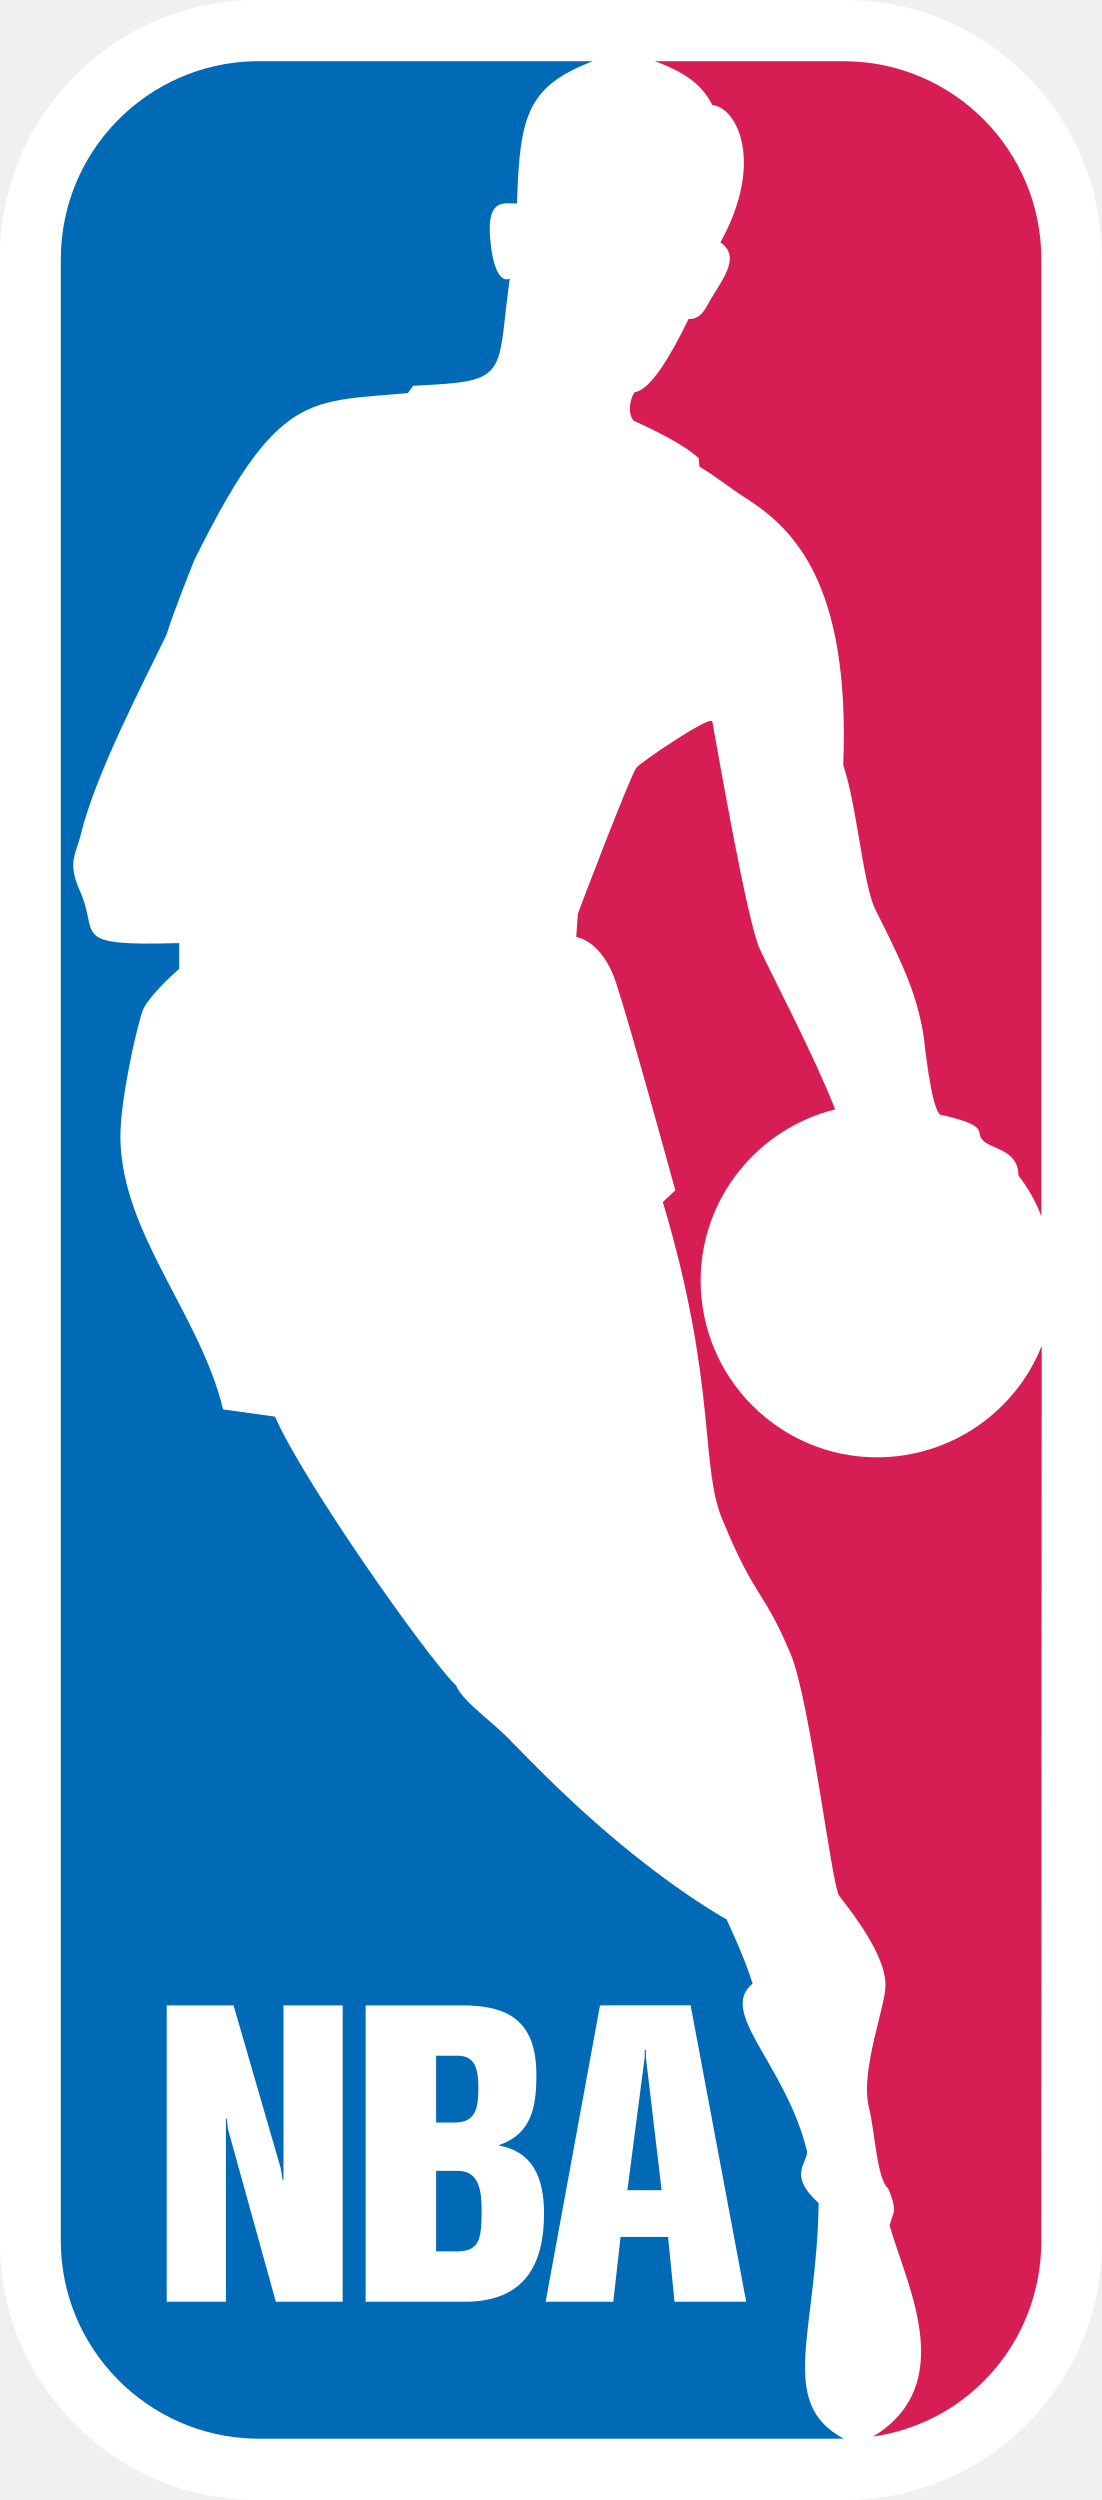
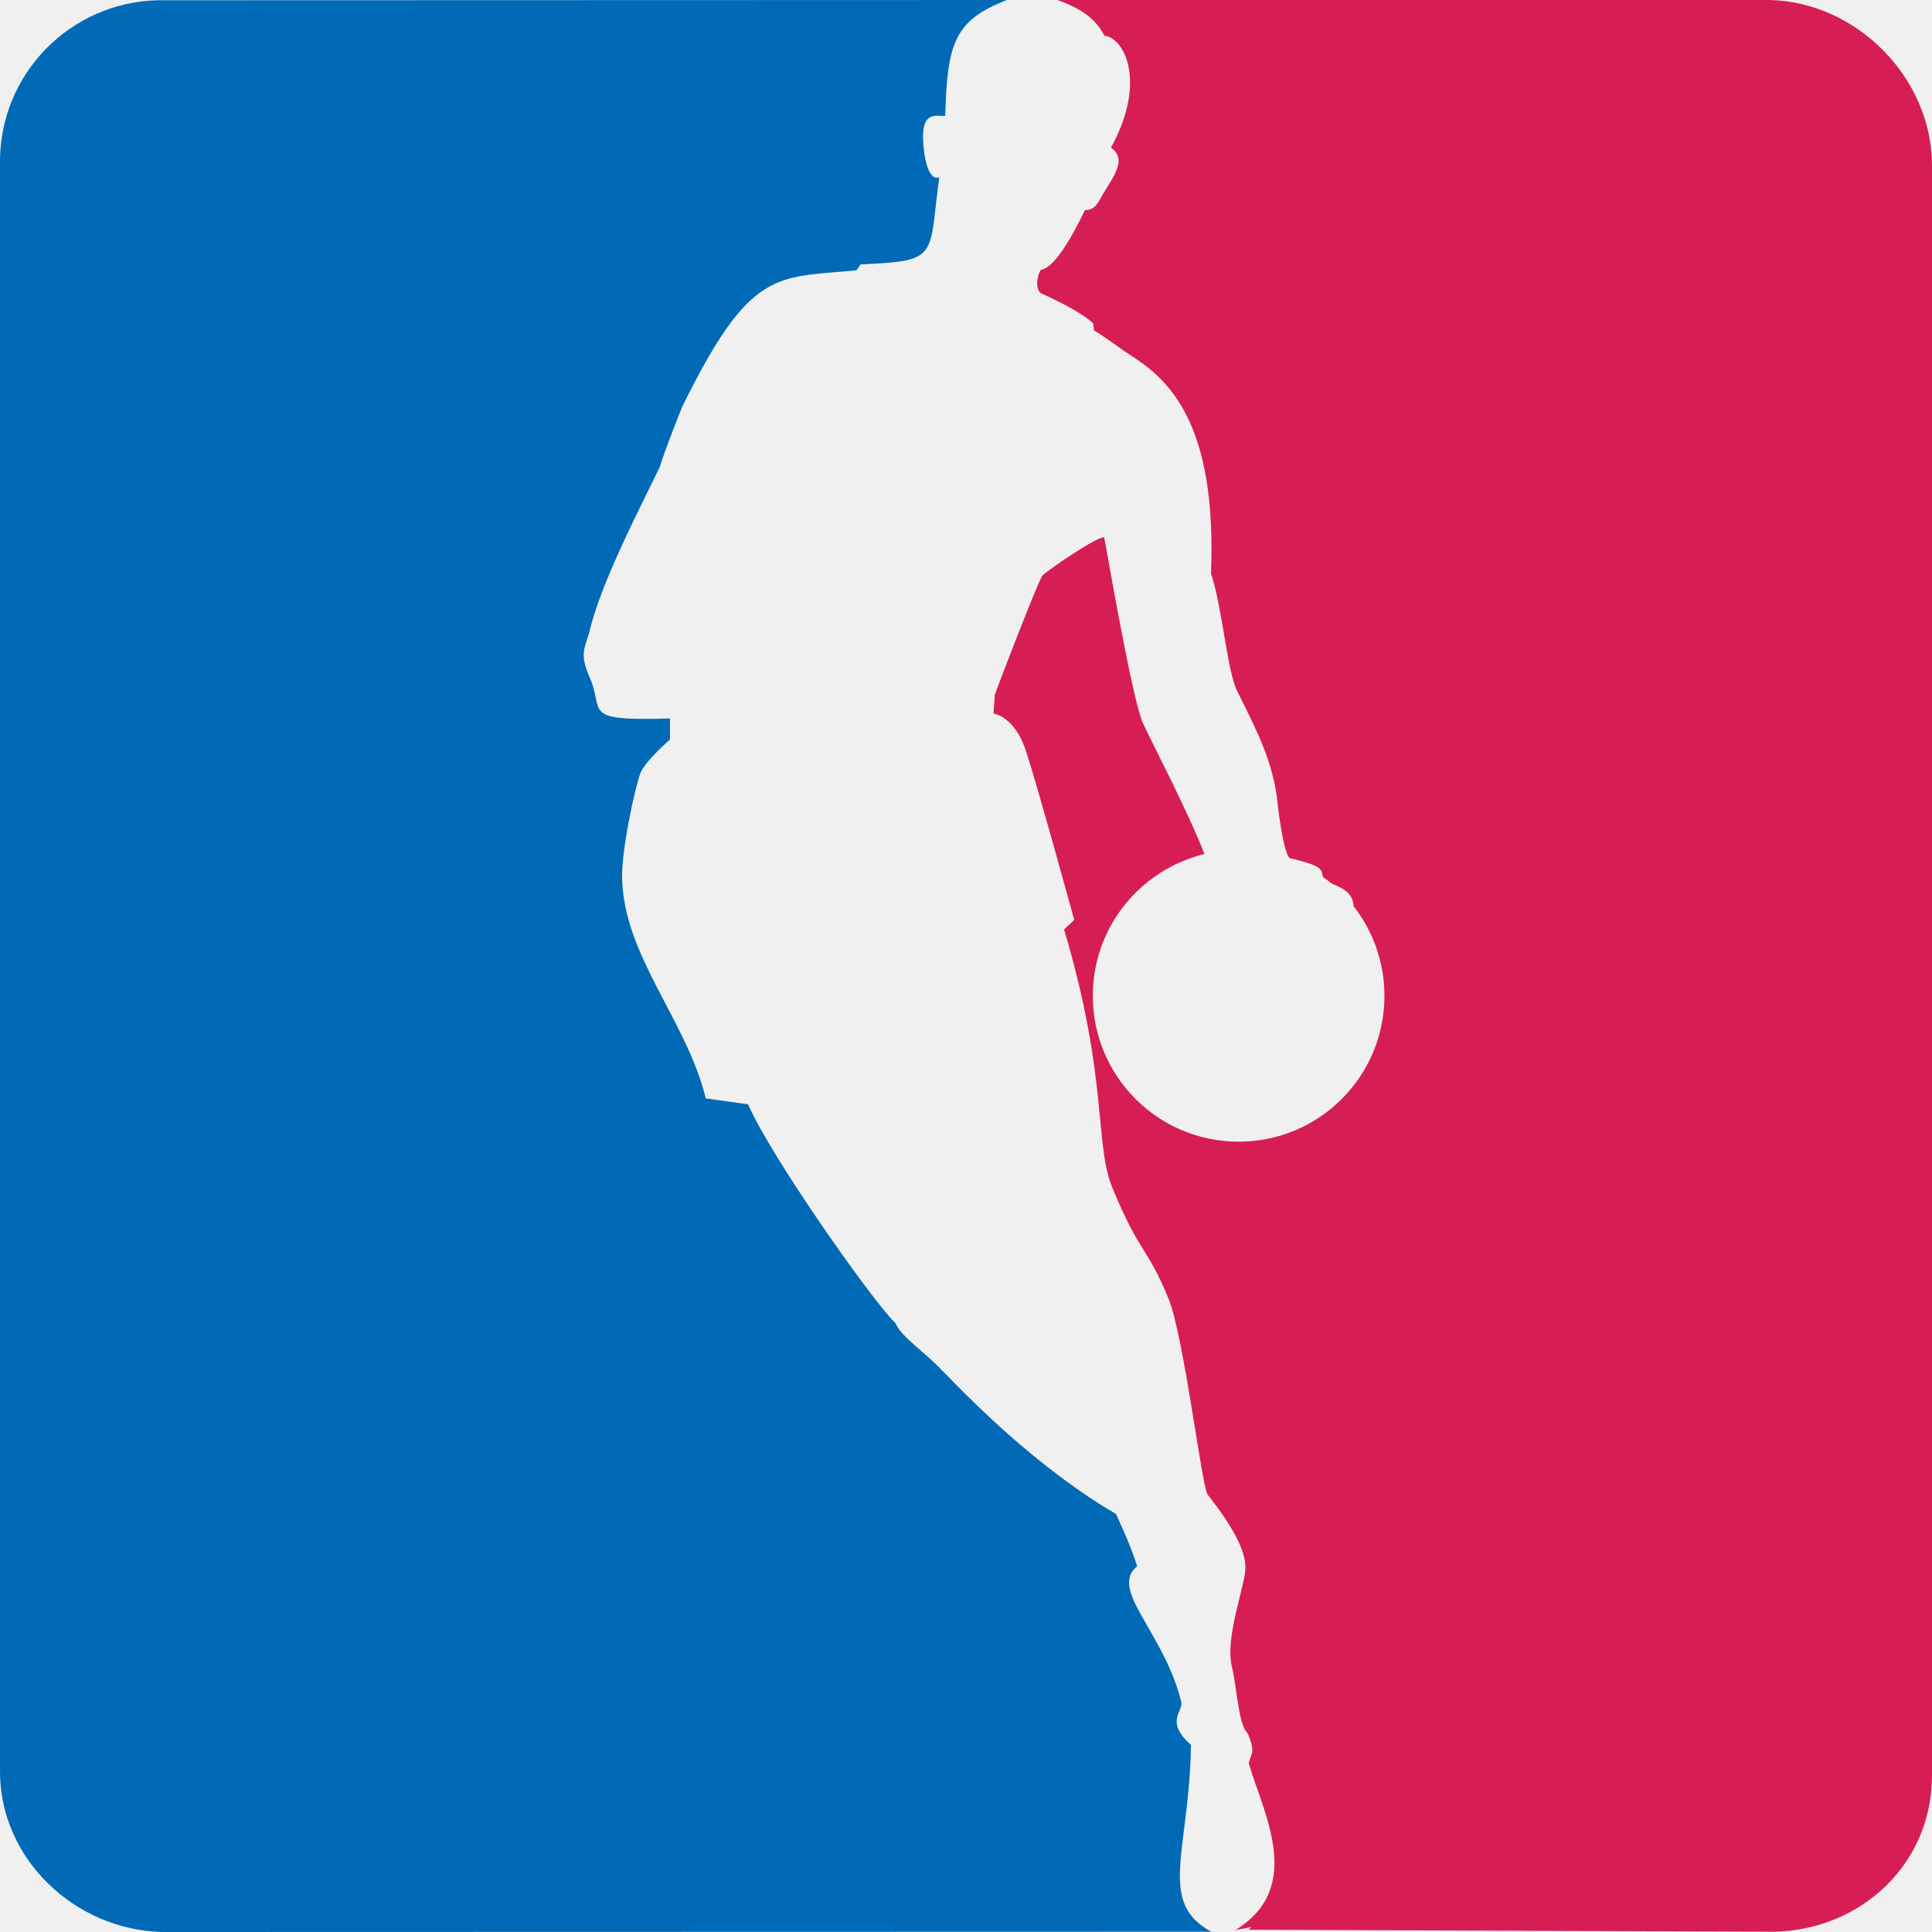
- <svg xmlns="http://www.w3.org/2000/svg" width="197" height="447">
-   <rect x="0" y="0" width="197" rx="46" ry="46" height="447" fill="#fff" />
-   <path fill="#D71E54" d="M124.92,81.936l0.146,1.512c3.168,1.872,4.824,3.384,8.063,5.472c8.496,5.4,18.938,14.976,17.641,47.88 c2.447,7.2,3.528,21.24,5.688,25.704c4.393,8.856,7.416,14.616,8.712,22.896c0,0,1.297,12.96,2.952,13.896 c8.783,2.016,6.265,2.88,7.488,4.464c1.367,1.728,6.479,1.656,6.479,6.408c1.801,2.376,3.169,4.752,4.104,7.344V46.368 c0-19.584-15.84-35.424-35.353-35.424h-33.769c5.4,1.944,8.496,4.248,10.297,7.848c4.318,0.36,9.433,10.08,1.439,24.552 c3.527,2.448,0.791,6.048-1.729,10.152c-0.792,1.296-1.584,3.672-3.96,3.528c-3.168,6.552-6.841,12.744-9.647,13.104 c-0.791,1.008-1.369,3.816-0.145,5.112C117.433,77.112,122.399,79.56,124.92,81.936z" />
-   <path fill="#D71E54" d="M156.456,435.599l-0.359,0.072c15.479-9.432,5.903-27.287,2.952-37.799l0.575-1.802 c0.792-1.44-0.863-4.823-0.863-4.823c-1.943-1.584-2.376-10.367-3.385-14.399c-1.654-6.552,2.952-18,2.952-21.888 c0-3.89-2.952-9.217-8.279-15.984c-1.297-1.512-5.185-34.704-8.641-43.128c-4.824-11.593-6.265-9.722-12.023-23.616 c-4.393-9.721-0.937-24.048-10.872-57.312l2.231-2.088c0,0-7.92-28.944-10.513-36.864c-2.521-7.92-7.199-8.424-7.199-8.424 l0.287-4.104c0.361-1.224,9.648-25.344,10.44-26.136c0.071-0.504,13.392-9.648,13.607-8.28c1.079,5.904,6.264,35.928,8.495,40.68 c2.232,4.824,9.938,19.512,13.465,28.656c-13.752,3.384-24.049,15.84-24.049,30.601c0,17.424,14.113,31.607,31.537,31.607 c13.318,0,24.84-8.279,29.447-19.943l-0.072,160.057C186.192,418.392,173.448,433.007,156.456,435.599z" />
-   <path fill="#006AB7" d="M105.983,10.944c-11.52,4.464-13.104,9.432-13.535,25.416c-1.944,0.216-5.977-1.656-4.608,8.064 c0,0,0.72,6.48,3.312,5.4c-2.016,14.112-0.414,17.644-9.791,18.648c-2.016,0.216-4.465,0.36-7.488,0.504l-0.936,1.296 c-12.816,1.224-19.164,0.405-27.433,11.304c-3.168,4.176-6.552,10.08-10.728,18.504c0,0-3.816,9.432-4.969,13.32 c-3.672,7.704-12.672,24.768-15.336,35.712c-0.863,3.744-2.52,4.896-0.144,10.296c3.528,7.776-2.304,9.792,17.712,9.216v4.608 c0,0-5.328,4.608-6.48,7.344c-1.08,2.808-4.176,16.56-4.031,23.112c0.359,17.064,14.256,31.319,18.359,48.312l9.288,1.297 c5.04,11.592,27.072,42.838,32.185,47.879c0.072,0.072,0.144,0.145,0.216,0.217c1.151,2.951,6.84,6.624,10.151,10.296 c2.017,1.944,11.306,12.024,23.689,21.601c4.546,3.515,9.434,6.983,14.544,9.936c-0.144-0.073,3.024,6.264,4.608,11.447 c-6.336,5.111,5.976,14.473,9.72,29.953c0.216,2.086-3.601,4.176,2.088,9.287c-0.36,23.398-7.487,35.641,4.464,42.119H45.504 c-19.151-0.432-34.632-16.127-34.632-35.352V46.368c0-19.368,15.48-34.992,34.632-35.424H105.983z" />
-   <path fill="#FFFFFF" d="M49.319,411.552h11.953V358.56H50.688v31.248h-0.145l-0.359-2.16L41.76,358.56H29.808v52.992h10.584 v-32.76h0.145l0.216,1.871L49.319,411.552z" />
-   <path fill="#FFFFFF" d="M65.376,411.552V358.56h17.352c8.856,0,13.176,3.384,13.176,12.456c0,5.614-0.791,10.512-6.695,12.526 v0.072c5.904,1.08,8.064,5.545,8.064,12.168c0,8.928-3.313,15.77-14.185,15.77H65.376z" />
-   <path fill="#006AB7" d="M77.976,379.511V367.56h3.816c3.023,0,3.744,2.088,3.744,5.76c0,3.311-0.36,6.191-4.176,6.191H77.976z" />
-   <path fill="#006AB7" d="M81.576,402.552c4.104,0,4.536-2.016,4.536-7.271c0-3.601-0.432-7.129-4.248-7.129h-3.889v14.4H81.576z" />
-   <path fill="#FFFFFF" d="M123.481,358.559l9.936,52.991h-12.816v0.002l-1.151-11.592h-8.497l-1.296,11.592H97.56l9.721-52.992 L123.481,358.559z" />
-   <path fill="#006AB7" d="M115.487,366.552v1.296l2.81,23.76h-6.121l3.097-23.76v-1.296H115.487z" />
+ <svg xmlns="http://www.w3.org/2000/svg" version="1.1" id="Layer_1" x="0px" y="0px" width="424px" height="423.999px" viewBox="-123.67 1.33 424 423.999" enable-background="new -123.67 1.33 424 423.999" xml:space="preserve">
+   <path fill="#006AB7" d="M97.312,1.33c-11.52,4.464-13.104,9.432-13.534,25.416c-1.944,0.216-5.977-1.656-4.608,8.064  c0,0,0.72,6.48,3.312,5.4c-2.016,14.112-0.414,17.644-9.791,18.648c-2.016,0.216-4.465,0.36-7.488,0.504l-0.936,1.296  c-12.816,1.224-19.164,0.405-27.433,11.304c-3.168,4.176-6.552,10.08-10.728,18.504c0,0-3.816,9.432-4.969,13.32  c-3.672,7.704-12.672,24.768-15.336,35.712c-0.863,3.744-2.52,4.896-0.144,10.296c3.528,7.776-2.304,9.792,17.712,9.216v4.608  c0,0-5.328,4.608-6.48,7.344c-1.08,2.808-4.176,16.56-4.031,23.112c0.359,17.064,14.256,31.318,18.359,48.312l9.288,1.297  c5.04,11.592,27.072,42.838,32.185,47.879c0.072,0.072,0.144,0.145,0.216,0.217c1.151,2.951,6.84,6.625,10.151,10.297  c2.017,1.943,11.306,12.023,23.689,21.6c4.546,3.516,9.434,6.984,14.544,9.938c-0.144-0.074,3.024,6.264,4.608,11.445  c-6.336,5.111,5.976,14.475,9.72,29.953c0.216,2.086-3.601,4.176,2.088,9.287c-0.36,23.398-7.487,34.495,4.464,40.974  l-230.208,0.057c-19.151-0.432-35.632-15.981-35.632-35.206V36.811c0-19.368,15.48-34.992,34.632-35.424L97.312,1.33z" />
+   <path fill="#D71E54" d="M177.552,207.213c1.678,3.887,2.612,8.169,2.612,12.671c0,17.673-14.328,32-32.001,32  c-17.674,0-31.999-14.327-31.999-32c0-13.618,8.51-25.241,20.499-29.862c0.108-0.042,0.216-0.086,0.325-0.128  c0.139-0.052,0.277-0.102,0.417-0.151c1.06-0.387,2.143-0.725,3.251-0.997c-3.527-9.144-11.233-23.832-13.465-28.656  c-2.231-4.752-7.416-34.776-8.495-40.68c-0.216-1.368-13.536,7.776-13.607,8.28c-0.792,0.792-10.079,24.912-10.44,26.136  l-0.286,4.104c0,0,4.678,0.504,7.198,8.424c2.594,7.92,10.514,36.864,10.514,36.864l-2.23,2.088  c9.934,33.264,6.479,47.59,10.871,57.313c5.758,13.893,7.199,12.021,12.023,23.615c3.455,8.424,7.344,41.615,8.641,43.129  c5.327,6.766,8.279,12.094,8.279,15.982s-4.605,15.336-2.952,21.889c1.009,4.031,1.442,12.814,3.385,14.398  c0,0,1.655,3.383,0.863,4.824l-0.575,1.801c2.951,10.512,12.527,27.222-2.951,36.653l0.358-0.072  c1.094-0.167,2.17-0.381,3.227-0.636l-0.679,0.634l115.364,0.436c19.151-0.432,34.632-14.909,34.632-34.278V37.682  c0-19.225-16.48-35.92-35.632-36.352l-122.525,0c-0.001,0-0.002,0-0.003,0H108.4c5.4,1.944,8.496,4.248,10.298,7.848  c4.317,0.36,9.433,10.08,1.438,24.552c3.527,2.448,0.791,6.048-1.729,10.152c-0.792,1.296-1.584,3.672-3.96,3.528  c-3.168,6.552-6.841,12.744-9.647,13.104c-0.791,1.008-1.369,3.816-0.145,5.112c4.107,1.872,9.072,4.32,11.594,6.696l0.146,1.512  c3.168,1.872,4.824,3.384,8.062,5.472c8.496,5.4,18.938,14.976,17.641,47.88c2.447,7.2,3.528,21.24,5.688,25.704  c4.394,8.856,7.416,14.616,8.712,22.896c0,0,1.297,12.96,2.952,13.896c8.195,1.881,6.552,2.759,7.289,4.155  c0.616,0.441,1.222,0.896,1.805,1.378c1.946,0.897,4.667,1.739,4.85,5c1.651,2.116,3.045,4.441,4.128,6.935" />
</svg>
